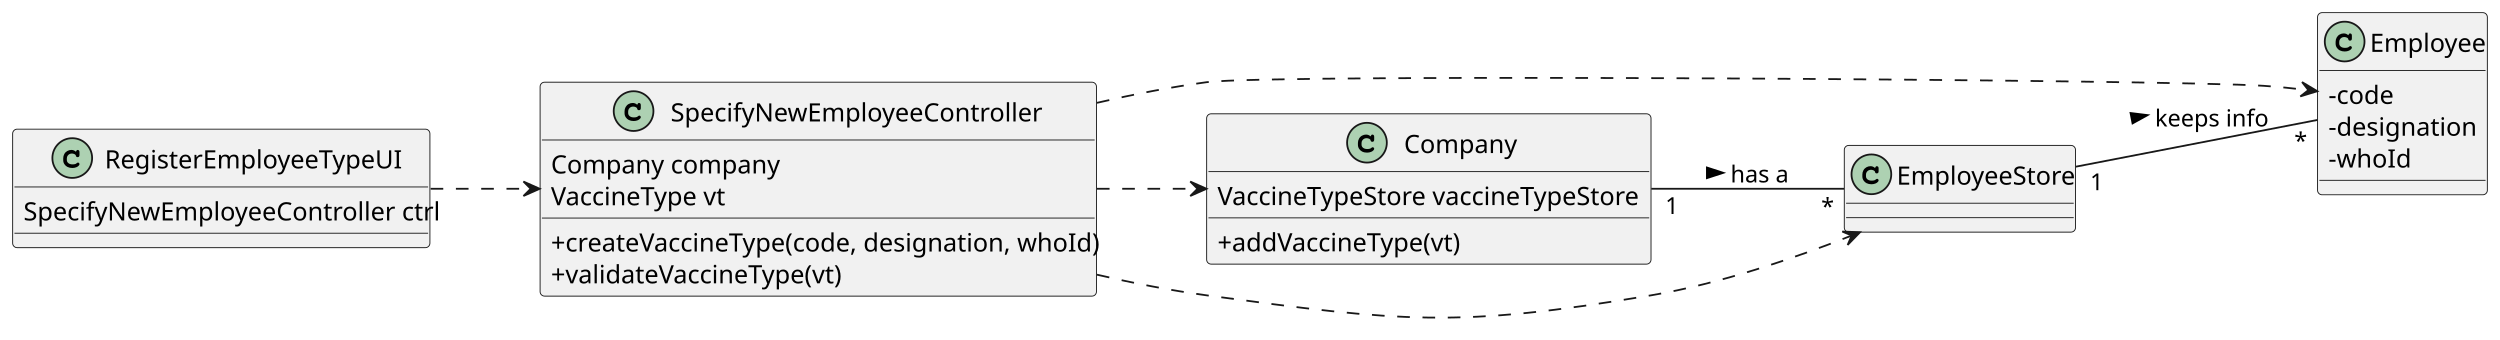
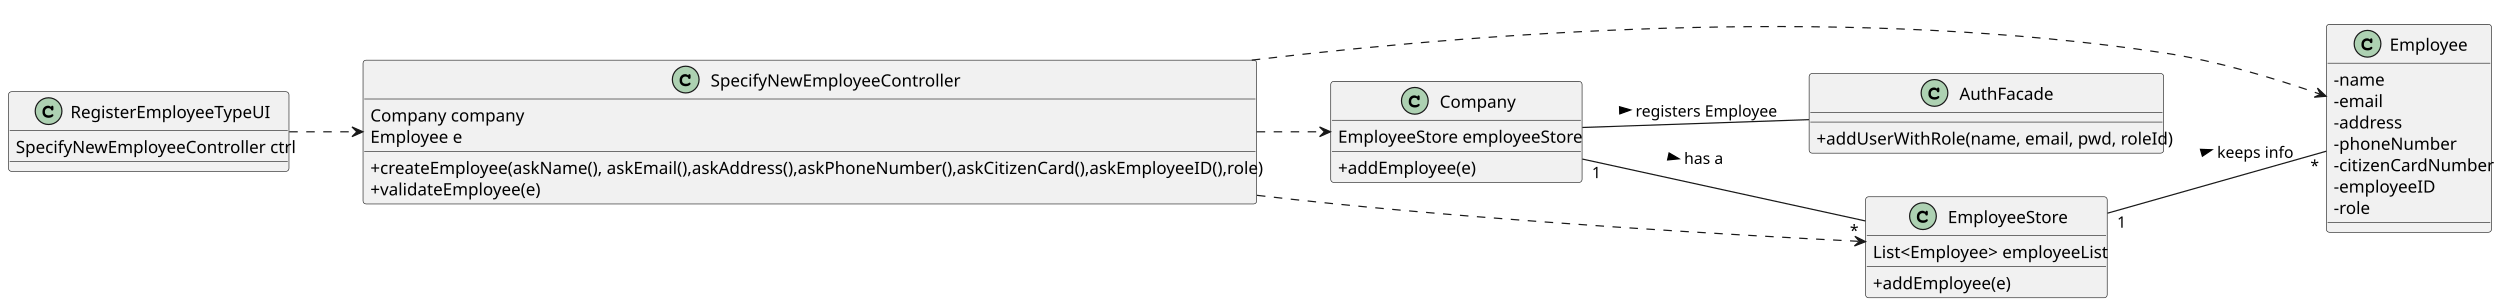
- <svg xmlns="http://www.w3.org/2000/svg" contentStyleType="text/css" height="188px" preserveAspectRatio="none" style="width:1384px;height:188px;background:#FFFFFF;" version="1.1" viewBox="0 0 1384 188" width="1384px" zoomAndPan="magnify">
+ <svg xmlns="http://www.w3.org/2000/svg" contentStyleType="text/css" height="252px" preserveAspectRatio="none" style="width:2059px;height:252px;background:#FFFFFF;" version="1.1" viewBox="0 0 2059 252" width="2059px" zoomAndPan="magnify">
  <defs />
  <g>
    <g id="elem_RegisterEmployeeTypeUI">
-       <rect codeLine="4" fill="#F1F1F1" height="65.609" id="RegisterEmployeeTypeUI" rx="2.5" ry="2.5" style="stroke:#181818;stroke-width:0.5;" width="231" x="7" y="71.5" />
-       <ellipse cx="40" cy="87.5" fill="#ADD1B2" rx="11" ry="11" style="stroke:#181818;stroke-width:1.0;" />
-       <path d="M42,84 Q42.203,83.5 42.438,83.25 Q42.672,83 42.938,83 Q43.406,83 43.703,83.281 Q44,83.562 44,84.219 L44,85.781 Q44,86.438 43.719,86.719 Q43.438,87 43,87 Q42.609,87 42.359,86.828 Q42.109,86.656 42,86.203 Q41.953,85.891 41.781,85.719 Q41.469,85.391 40.906,85.203 Q40.344,85 39.781,85 Q39.078,85 38.484,85.281 Q37.906,85.562 37.453,86.188 Q37,86.812 37,87.672 L37,88.594 Q37,89.625 37.844,90.312 Q38.688,91 40.188,91 Q41.078,91 41.703,90.797 Q42.062,90.688 42.469,90.328 Q42.734,90.125 42.875,90.062 Q43.016,90 43.188,90 Q43.516,90 43.75,90.266 Q44,90.516 44,90.875 Q44,91.219 43.656,91.625 Q43.156,92.219 42.359,92.547 Q41.312,93 40.031,93 Q38.531,93 37.328,92.406 Q36.359,91.938 35.672,90.922 Q35,89.906 35,88.703 L35,87.609 Q35,86.359 35.594,85.266 Q36.203,84.172 37.25,83.594 Q38.312,83 39.5,83 Q40.219,83 40.844,83.25 Q41.469,83.5 42,84 Z " fill="#000000" />
-       <text fill="#000000" font-family="sans-serif" font-size="14" lengthAdjust="spacing" textLength="159" x="58" y="93.228">RegisterEmployeeTypeUI</text>
-       <line style="stroke:#181818;stroke-width:0.5;" x1="8" x2="237" y1="103.5" y2="103.5" />
-       <text fill="#000000" font-family="sans-serif" font-size="14" lengthAdjust="spacing" textLength="219" x="13" y="122.033">SpecifyNewEmployeeController ctrl</text>
-       <line style="stroke:#181818;stroke-width:0.5;" x1="8" x2="237" y1="129.109" y2="129.109" />
+       <rect codeLine="4" fill="#F1F1F1" height="65.609" id="RegisterEmployeeTypeUI" rx="2.5" ry="2.5" style="stroke:#181818;stroke-width:0.5;" width="231" x="7" y="75.54" />
+       <ellipse cx="40" cy="91.54" fill="#ADD1B2" rx="11" ry="11" style="stroke:#181818;stroke-width:1.0;" />
+       <path d="M42,88.04 Q42.203,87.54 42.438,87.29 Q42.672,87.04 42.938,87.04 Q43.406,87.04 43.703,87.321 Q44,87.603 44,88.259 L44,89.821 Q44,90.478 43.719,90.759 Q43.438,91.04 43,91.04 Q42.609,91.04 42.359,90.868 Q42.109,90.696 42,90.243 Q41.953,89.931 41.781,89.759 Q41.469,89.431 40.906,89.243 Q40.344,89.04 39.781,89.04 Q39.078,89.04 38.484,89.321 Q37.906,89.603 37.453,90.228 Q37,90.853 37,91.712 L37,92.634 Q37,93.665 37.844,94.353 Q38.688,95.04 40.188,95.04 Q41.078,95.04 41.703,94.837 Q42.062,94.728 42.469,94.368 Q42.734,94.165 42.875,94.103 Q43.016,94.04 43.188,94.04 Q43.516,94.04 43.75,94.306 Q44,94.556 44,94.915 Q44,95.259 43.656,95.665 Q43.156,96.259 42.359,96.587 Q41.312,97.04 40.031,97.04 Q38.531,97.04 37.328,96.446 Q36.359,95.978 35.672,94.962 Q35,93.946 35,92.743 L35,91.649 Q35,90.399 35.594,89.306 Q36.203,88.212 37.25,87.634 Q38.312,87.04 39.5,87.04 Q40.219,87.04 40.844,87.29 Q41.469,87.54 42,88.04 Z " fill="#000000" />
+       <text fill="#000000" font-family="sans-serif" font-size="14" lengthAdjust="spacing" textLength="159" x="58" y="97.269">RegisterEmployeeTypeUI</text>
+       <line style="stroke:#181818;stroke-width:0.5;" x1="8" x2="237" y1="107.54" y2="107.54" />
+       <text fill="#000000" font-family="sans-serif" font-size="14" lengthAdjust="spacing" textLength="219" x="13" y="126.073">SpecifyNewEmployeeController ctrl</text>
+       <line style="stroke:#181818;stroke-width:0.5;" x1="8" x2="237" y1="133.149" y2="133.149" />
    </g>
    <g id="elem_SpecifyNewEmployeeController">
-       <rect codeLine="8" fill="#F1F1F1" height="118.438" id="SpecifyNewEmployeeController" rx="2.5" ry="2.5" style="stroke:#181818;stroke-width:0.5;" width="308" x="299" y="45.5" />
-       <ellipse cx="350.75" cy="61.5" fill="#ADD1B2" rx="11" ry="11" style="stroke:#181818;stroke-width:1.0;" />
-       <path d="M352.75,58 Q352.953,57.5 353.188,57.25 Q353.422,57 353.688,57 Q354.156,57 354.453,57.281 Q354.75,57.562 354.75,58.219 L354.75,59.781 Q354.75,60.438 354.469,60.719 Q354.188,61 353.75,61 Q353.359,61 353.109,60.828 Q352.859,60.656 352.75,60.203 Q352.703,59.891 352.531,59.719 Q352.219,59.391 351.656,59.203 Q351.094,59 350.531,59 Q349.828,59 349.234,59.281 Q348.656,59.562 348.203,60.188 Q347.75,60.812 347.75,61.672 L347.75,62.594 Q347.75,63.625 348.594,64.312 Q349.438,65 350.938,65 Q351.828,65 352.453,64.797 Q352.812,64.688 353.219,64.328 Q353.484,64.125 353.625,64.062 Q353.766,64 353.938,64 Q354.266,64 354.5,64.266 Q354.75,64.516 354.75,64.875 Q354.75,65.219 354.406,65.625 Q353.906,66.219 353.109,66.547 Q352.062,67 350.781,67 Q349.281,67 348.078,66.406 Q347.109,65.938 346.422,64.922 Q345.75,63.906 345.75,62.703 L345.75,61.609 Q345.75,60.359 346.344,59.266 Q346.953,58.172 348,57.594 Q349.062,57 350.25,57 Q350.969,57 351.594,57.25 Q352.219,57.5 352.75,58 Z " fill="#000000" />
-       <text fill="#000000" font-family="sans-serif" font-size="14" lengthAdjust="spacing" textLength="196" x="371.25" y="67.228">SpecifyNewEmployeeController</text>
-       <line style="stroke:#181818;stroke-width:0.5;" x1="300" x2="606" y1="77.5" y2="77.5" />
-       <text fill="#000000" font-family="sans-serif" font-size="14" lengthAdjust="spacing" textLength="121" x="305" y="96.033">Company company</text>
-       <text fill="#000000" font-family="sans-serif" font-size="14" lengthAdjust="spacing" textLength="97" x="305" y="113.643">VaccineType vt</text>
-       <line style="stroke:#181818;stroke-width:0.5;" x1="300" x2="606" y1="120.719" y2="120.719" />
-       <text fill="#000000" font-family="sans-serif" font-size="14" lengthAdjust="spacing" textLength="296" x="305" y="139.252">+createVaccineType(code, designation, whoId)</text>
-       <text fill="#000000" font-family="sans-serif" font-size="14" lengthAdjust="spacing" textLength="160" x="305" y="156.861">+validateVaccineType(vt)</text>
+       <rect codeLine="8" fill="#F1F1F1" height="118.438" id="SpecifyNewEmployeeController" rx="2.5" ry="2.5" style="stroke:#181818;stroke-width:0.5;" width="736" x="299" y="49.54" />
+       <ellipse cx="564.75" cy="65.54" fill="#ADD1B2" rx="11" ry="11" style="stroke:#181818;stroke-width:1.0;" />
+       <path d="M566.75,62.04 Q566.953,61.54 567.188,61.29 Q567.422,61.04 567.688,61.04 Q568.156,61.04 568.453,61.321 Q568.75,61.602 568.75,62.259 L568.75,63.821 Q568.75,64.478 568.469,64.759 Q568.188,65.04 567.75,65.04 Q567.359,65.04 567.109,64.868 Q566.859,64.696 566.75,64.243 Q566.703,63.931 566.531,63.759 Q566.219,63.431 565.656,63.243 Q565.094,63.04 564.531,63.04 Q563.828,63.04 563.234,63.321 Q562.656,63.602 562.203,64.228 Q561.75,64.853 561.75,65.712 L561.75,66.634 Q561.75,67.665 562.594,68.353 Q563.438,69.04 564.938,69.04 Q565.828,69.04 566.453,68.837 Q566.812,68.728 567.219,68.368 Q567.484,68.165 567.625,68.103 Q567.766,68.04 567.938,68.04 Q568.266,68.04 568.5,68.306 Q568.75,68.556 568.75,68.915 Q568.75,69.259 568.406,69.665 Q567.906,70.259 567.109,70.587 Q566.062,71.04 564.781,71.04 Q563.281,71.04 562.078,70.446 Q561.109,69.978 560.422,68.962 Q559.75,67.946 559.75,66.743 L559.75,65.649 Q559.75,64.399 560.344,63.306 Q560.953,62.212 562,61.634 Q563.062,61.04 564.25,61.04 Q564.969,61.04 565.594,61.29 Q566.219,61.54 566.75,62.04 Z " fill="#000000" />
+       <text fill="#000000" font-family="sans-serif" font-size="14" lengthAdjust="spacing" textLength="196" x="585.25" y="71.269">SpecifyNewEmployeeController</text>
+       <line style="stroke:#181818;stroke-width:0.5;" x1="300" x2="1034" y1="81.54" y2="81.54" />
+       <text fill="#000000" font-family="sans-serif" font-size="14" lengthAdjust="spacing" textLength="121" x="305" y="100.073">Company company</text>
+       <text fill="#000000" font-family="sans-serif" font-size="14" lengthAdjust="spacing" textLength="74" x="305" y="117.683">Employee e</text>
+       <line style="stroke:#181818;stroke-width:0.5;" x1="300" x2="1034" y1="124.759" y2="124.759" />
+       <text fill="#000000" font-family="sans-serif" font-size="14" lengthAdjust="spacing" textLength="724" x="305" y="143.292">+createEmployee(askName(), askEmail(),askAddress(),askPhoneNumber(),askCitizenCard(),askEmployeeID(),role)</text>
+       <text fill="#000000" font-family="sans-serif" font-size="14" lengthAdjust="spacing" textLength="137" x="305" y="160.901">+validateEmployee(e)</text>
    </g>
    <g id="elem_Employee">
-       <rect codeLine="15" fill="#F1F1F1" height="100.828" id="Employee" rx="2.5" ry="2.5" style="stroke:#181818;stroke-width:0.5;" width="94" x="1283" y="7" />
-       <ellipse cx="1298" cy="23" fill="#ADD1B2" rx="11" ry="11" style="stroke:#181818;stroke-width:1.0;" />
-       <path d="M1300,19.5 Q1300.203,19 1300.438,18.75 Q1300.672,18.5 1300.938,18.5 Q1301.406,18.5 1301.703,18.781 Q1302,19.062 1302,19.719 L1302,21.281 Q1302,21.938 1301.719,22.219 Q1301.438,22.5 1301,22.5 Q1300.609,22.5 1300.359,22.328 Q1300.109,22.156 1300,21.703 Q1299.953,21.391 1299.781,21.219 Q1299.469,20.891 1298.906,20.703 Q1298.344,20.5 1297.781,20.5 Q1297.078,20.5 1296.484,20.781 Q1295.906,21.062 1295.453,21.688 Q1295,22.312 1295,23.172 L1295,24.094 Q1295,25.125 1295.844,25.812 Q1296.688,26.5 1298.188,26.5 Q1299.078,26.5 1299.703,26.297 Q1300.062,26.188 1300.469,25.828 Q1300.734,25.625 1300.875,25.562 Q1301.016,25.5 1301.188,25.5 Q1301.516,25.5 1301.75,25.766 Q1302,26.016 1302,26.375 Q1302,26.719 1301.656,27.125 Q1301.156,27.719 1300.359,28.047 Q1299.312,28.5 1298.031,28.5 Q1296.531,28.5 1295.328,27.906 Q1294.359,27.438 1293.672,26.422 Q1293,25.406 1293,24.203 L1293,23.109 Q1293,21.859 1293.594,20.766 Q1294.203,19.672 1295.25,19.094 Q1296.312,18.5 1297.5,18.5 Q1298.219,18.5 1298.844,18.75 Q1299.469,19 1300,19.5 Z " fill="#000000" />
-       <text fill="#000000" font-family="sans-serif" font-size="14" lengthAdjust="spacing" textLength="62" x="1312" y="28.729">Employee</text>
-       <line style="stroke:#181818;stroke-width:0.5;" x1="1284" x2="1376" y1="39" y2="39" />
-       <text fill="#000000" font-family="sans-serif" font-size="14" lengthAdjust="spacing" textLength="36" x="1289" y="57.533">-code</text>
-       <text fill="#000000" font-family="sans-serif" font-size="14" lengthAdjust="spacing" textLength="78" x="1289" y="75.143">-designation</text>
-       <text fill="#000000" font-family="sans-serif" font-size="14" lengthAdjust="spacing" textLength="41" x="1289" y="92.752">-whoId</text>
-       <line style="stroke:#181818;stroke-width:0.5;" x1="1284" x2="1376" y1="99.828" y2="99.828" />
+       <rect codeLine="15" fill="#F1F1F1" height="171.266" id="Employee" rx="2.5" ry="2.5" style="stroke:#181818;stroke-width:0.5;" width="136" x="1916" y="20.04" />
+       <ellipse cx="1949.9" cy="36.04" fill="#ADD1B2" rx="11" ry="11" style="stroke:#181818;stroke-width:1.0;" />
+       <path d="M1951.9,32.54 Q1952.103,32.04 1952.338,31.79 Q1952.572,31.54 1952.838,31.54 Q1953.306,31.54 1953.603,31.821 Q1953.9,32.102 1953.9,32.759 L1953.9,34.321 Q1953.9,34.977 1953.619,35.259 Q1953.338,35.54 1952.9,35.54 Q1952.509,35.54 1952.259,35.368 Q1952.009,35.196 1951.9,34.743 Q1951.853,34.431 1951.681,34.259 Q1951.369,33.931 1950.806,33.743 Q1950.244,33.54 1949.681,33.54 Q1948.978,33.54 1948.384,33.821 Q1947.806,34.102 1947.353,34.727 Q1946.9,35.352 1946.9,36.212 L1946.9,37.134 Q1946.9,38.165 1947.744,38.852 Q1948.588,39.54 1950.088,39.54 Q1950.978,39.54 1951.603,39.337 Q1951.963,39.227 1952.369,38.868 Q1952.634,38.665 1952.775,38.602 Q1952.916,38.54 1953.088,38.54 Q1953.416,38.54 1953.65,38.806 Q1953.9,39.056 1953.9,39.415 Q1953.9,39.759 1953.556,40.165 Q1953.056,40.759 1952.259,41.087 Q1951.213,41.54 1949.931,41.54 Q1948.431,41.54 1947.228,40.946 Q1946.259,40.477 1945.572,39.462 Q1944.9,38.446 1944.9,37.243 L1944.9,36.149 Q1944.9,34.899 1945.494,33.806 Q1946.103,32.712 1947.15,32.134 Q1948.213,31.54 1949.4,31.54 Q1950.119,31.54 1950.744,31.79 Q1951.369,32.04 1951.9,32.54 Z " fill="#000000" />
+       <text fill="#000000" font-family="sans-serif" font-size="14" lengthAdjust="spacing" textLength="62" x="1968.1" y="41.769">Employee</text>
+       <line style="stroke:#181818;stroke-width:0.5;" x1="1917" x2="2051" y1="52.04" y2="52.04" />
+       <text fill="#000000" font-family="sans-serif" font-size="14" lengthAdjust="spacing" textLength="40" x="1922" y="70.573">-name</text>
+       <text fill="#000000" font-family="sans-serif" font-size="14" lengthAdjust="spacing" textLength="38" x="1922" y="88.183">-email</text>
+       <text fill="#000000" font-family="sans-serif" font-size="14" lengthAdjust="spacing" textLength="56" x="1922" y="105.792">-address</text>
+       <text fill="#000000" font-family="sans-serif" font-size="14" lengthAdjust="spacing" textLength="94" x="1922" y="123.401">-phoneNumber</text>
+       <text fill="#000000" font-family="sans-serif" font-size="14" lengthAdjust="spacing" textLength="124" x="1922" y="141.011">-citizenCardNumber</text>
+       <text fill="#000000" font-family="sans-serif" font-size="14" lengthAdjust="spacing" textLength="79" x="1922" y="158.62">-employeeID</text>
+       <text fill="#000000" font-family="sans-serif" font-size="14" lengthAdjust="spacing" textLength="29" x="1922" y="176.23">-role</text>
+       <line style="stroke:#181818;stroke-width:0.5;" x1="1917" x2="2051" y1="183.306" y2="183.306" />
    </g>
    <g id="elem_Company">
-       <rect codeLine="21" fill="#F1F1F1" height="83.219" id="Company" rx="2.5" ry="2.5" style="stroke:#181818;stroke-width:0.5;" width="246" x="668" y="63" />
-       <ellipse cx="756.75" cy="79" fill="#ADD1B2" rx="11" ry="11" style="stroke:#181818;stroke-width:1.0;" />
-       <path d="M758.75,75.5 Q758.953,75 759.188,74.75 Q759.422,74.5 759.688,74.5 Q760.156,74.5 760.453,74.781 Q760.75,75.062 760.75,75.719 L760.75,77.281 Q760.75,77.938 760.469,78.219 Q760.188,78.5 759.75,78.5 Q759.359,78.5 759.109,78.328 Q758.859,78.156 758.75,77.703 Q758.703,77.391 758.531,77.219 Q758.219,76.891 757.656,76.703 Q757.094,76.5 756.531,76.5 Q755.828,76.5 755.234,76.781 Q754.656,77.062 754.203,77.688 Q753.75,78.312 753.75,79.172 L753.75,80.094 Q753.75,81.125 754.594,81.812 Q755.438,82.5 756.938,82.5 Q757.828,82.5 758.453,82.297 Q758.812,82.188 759.219,81.828 Q759.484,81.625 759.625,81.562 Q759.766,81.5 759.938,81.5 Q760.266,81.5 760.5,81.766 Q760.75,82.016 760.75,82.375 Q760.75,82.719 760.406,83.125 Q759.906,83.719 759.109,84.047 Q758.062,84.5 756.781,84.5 Q755.281,84.5 754.078,83.906 Q753.109,83.438 752.422,82.422 Q751.75,81.406 751.75,80.203 L751.75,79.109 Q751.75,77.859 752.344,76.766 Q752.953,75.672 754,75.094 Q755.062,74.5 756.25,74.5 Q756.969,74.5 757.594,74.75 Q758.219,75 758.75,75.5 Z " fill="#000000" />
-       <text fill="#000000" font-family="sans-serif" font-size="14" lengthAdjust="spacing" textLength="60" x="777.25" y="84.728">Company</text>
-       <line style="stroke:#181818;stroke-width:0.5;" x1="669" x2="913" y1="95" y2="95" />
-       <text fill="#000000" font-family="sans-serif" font-size="14" lengthAdjust="spacing" textLength="234" x="674" y="113.533">VaccineTypeStore vaccineTypeStore</text>
-       <line style="stroke:#181818;stroke-width:0.5;" x1="669" x2="913" y1="120.609" y2="120.609" />
-       <text fill="#000000" font-family="sans-serif" font-size="14" lengthAdjust="spacing" textLength="135" x="674" y="139.143">+addVaccineType(vt)</text>
+       <rect codeLine="25" fill="#F1F1F1" height="83.219" id="Company" rx="2.5" ry="2.5" style="stroke:#181818;stroke-width:0.5;" width="207" x="1096" y="67.04" />
+       <ellipse cx="1165.25" cy="83.04" fill="#ADD1B2" rx="11" ry="11" style="stroke:#181818;stroke-width:1.0;" />
+       <path d="M1167.25,79.54 Q1167.453,79.04 1167.688,78.79 Q1167.922,78.54 1168.188,78.54 Q1168.656,78.54 1168.953,78.821 Q1169.25,79.103 1169.25,79.759 L1169.25,81.321 Q1169.25,81.978 1168.969,82.259 Q1168.688,82.54 1168.25,82.54 Q1167.859,82.54 1167.609,82.368 Q1167.359,82.196 1167.25,81.743 Q1167.203,81.431 1167.031,81.259 Q1166.719,80.931 1166.156,80.743 Q1165.594,80.54 1165.031,80.54 Q1164.328,80.54 1163.734,80.821 Q1163.156,81.103 1162.703,81.728 Q1162.25,82.353 1162.25,83.212 L1162.25,84.134 Q1162.25,85.165 1163.094,85.853 Q1163.938,86.54 1165.438,86.54 Q1166.328,86.54 1166.953,86.337 Q1167.312,86.228 1167.719,85.868 Q1167.984,85.665 1168.125,85.603 Q1168.266,85.54 1168.438,85.54 Q1168.766,85.54 1169,85.806 Q1169.25,86.056 1169.25,86.415 Q1169.25,86.759 1168.906,87.165 Q1168.406,87.759 1167.609,88.087 Q1166.562,88.54 1165.281,88.54 Q1163.781,88.54 1162.578,87.946 Q1161.609,87.478 1160.922,86.462 Q1160.25,85.446 1160.25,84.243 L1160.25,83.149 Q1160.25,81.899 1160.844,80.806 Q1161.453,79.712 1162.5,79.134 Q1163.562,78.54 1164.75,78.54 Q1165.469,78.54 1166.094,78.79 Q1166.719,79.04 1167.25,79.54 Z " fill="#000000" />
+       <text fill="#000000" font-family="sans-serif" font-size="14" lengthAdjust="spacing" textLength="60" x="1185.75" y="88.769">Company</text>
+       <line style="stroke:#181818;stroke-width:0.5;" x1="1097" x2="1302" y1="99.04" y2="99.04" />
+       <text fill="#000000" font-family="sans-serif" font-size="14" lengthAdjust="spacing" textLength="195" x="1102" y="117.573">EmployeeStore employeeStore</text>
+       <line style="stroke:#181818;stroke-width:0.5;" x1="1097" x2="1302" y1="124.649" y2="124.649" />
+       <text fill="#000000" font-family="sans-serif" font-size="14" lengthAdjust="spacing" textLength="112" x="1102" y="143.183">+addEmployee(e)</text>
    </g>
    <g id="elem_EmployeeStore">
-       <rect codeLine="26" fill="#F1F1F1" height="48" id="EmployeeStore" rx="2.5" ry="2.5" style="stroke:#181818;stroke-width:0.5;" width="128" x="1021" y="80.5" />
-       <ellipse cx="1036" cy="96.5" fill="#ADD1B2" rx="11" ry="11" style="stroke:#181818;stroke-width:1.0;" />
-       <path d="M1038,93 Q1038.203,92.5 1038.438,92.25 Q1038.672,92 1038.938,92 Q1039.406,92 1039.703,92.281 Q1040,92.562 1040,93.219 L1040,94.781 Q1040,95.438 1039.719,95.719 Q1039.438,96 1039,96 Q1038.609,96 1038.359,95.828 Q1038.109,95.656 1038,95.203 Q1037.953,94.891 1037.781,94.719 Q1037.469,94.391 1036.906,94.203 Q1036.344,94 1035.781,94 Q1035.078,94 1034.484,94.281 Q1033.906,94.562 1033.453,95.188 Q1033,95.812 1033,96.672 L1033,97.594 Q1033,98.625 1033.844,99.312 Q1034.688,100 1036.188,100 Q1037.078,100 1037.703,99.797 Q1038.062,99.688 1038.469,99.328 Q1038.734,99.125 1038.875,99.062 Q1039.016,99 1039.188,99 Q1039.516,99 1039.75,99.266 Q1040,99.516 1040,99.875 Q1040,100.219 1039.656,100.625 Q1039.156,101.219 1038.359,101.547 Q1037.312,102 1036.031,102 Q1034.531,102 1033.328,101.406 Q1032.359,100.938 1031.672,99.922 Q1031,98.906 1031,97.703 L1031,96.609 Q1031,95.359 1031.594,94.266 Q1032.203,93.172 1033.25,92.594 Q1034.312,92 1035.5,92 Q1036.219,92 1036.844,92.25 Q1037.469,92.5 1038,93 Z " fill="#000000" />
-       <text fill="#000000" font-family="sans-serif" font-size="14" lengthAdjust="spacing" textLength="96" x="1050" y="102.228">EmployeeStore</text>
-       <line style="stroke:#181818;stroke-width:0.5;" x1="1022" x2="1148" y1="112.5" y2="112.5" />
-       <line style="stroke:#181818;stroke-width:0.5;" x1="1022" x2="1148" y1="120.5" y2="120.5" />
+       <rect codeLine="30" fill="#F1F1F1" height="83.219" id="EmployeeStore" rx="2.5" ry="2.5" style="stroke:#181818;stroke-width:0.5;" width="199" x="1536.5" y="162.04" />
+       <ellipse cx="1583.75" cy="178.04" fill="#ADD1B2" rx="11" ry="11" style="stroke:#181818;stroke-width:1.0;" />
+       <path d="M1585.75,174.54 Q1585.953,174.04 1586.188,173.79 Q1586.422,173.54 1586.688,173.54 Q1587.156,173.54 1587.453,173.821 Q1587.75,174.102 1587.75,174.759 L1587.75,176.321 Q1587.75,176.977 1587.469,177.259 Q1587.188,177.54 1586.75,177.54 Q1586.359,177.54 1586.109,177.368 Q1585.859,177.196 1585.75,176.743 Q1585.703,176.431 1585.531,176.259 Q1585.219,175.931 1584.656,175.743 Q1584.094,175.54 1583.531,175.54 Q1582.828,175.54 1582.234,175.821 Q1581.656,176.102 1581.203,176.727 Q1580.75,177.352 1580.75,178.212 L1580.75,179.134 Q1580.75,180.165 1581.594,180.852 Q1582.438,181.54 1583.938,181.54 Q1584.828,181.54 1585.453,181.337 Q1585.812,181.227 1586.219,180.868 Q1586.484,180.665 1586.625,180.602 Q1586.766,180.54 1586.938,180.54 Q1587.266,180.54 1587.5,180.806 Q1587.75,181.056 1587.75,181.415 Q1587.75,181.759 1587.406,182.165 Q1586.906,182.759 1586.109,183.087 Q1585.062,183.54 1583.781,183.54 Q1582.281,183.54 1581.078,182.946 Q1580.109,182.477 1579.422,181.462 Q1578.75,180.446 1578.75,179.243 L1578.75,178.149 Q1578.75,176.899 1579.344,175.806 Q1579.953,174.712 1581,174.134 Q1582.062,173.54 1583.25,173.54 Q1583.969,173.54 1584.594,173.79 Q1585.219,174.04 1585.75,174.54 Z " fill="#000000" />
+       <text fill="#000000" font-family="sans-serif" font-size="14" lengthAdjust="spacing" textLength="96" x="1604.25" y="183.768">EmployeeStore</text>
+       <line style="stroke:#181818;stroke-width:0.5;" x1="1537.5" x2="1734.5" y1="194.04" y2="194.04" />
+       <text fill="#000000" font-family="sans-serif" font-size="14" lengthAdjust="spacing" textLength="187" x="1542.5" y="212.573">List&lt;Employee&gt; employeeList</text>
+       <line style="stroke:#181818;stroke-width:0.5;" x1="1537.5" x2="1734.5" y1="219.649" y2="219.649" />
+       <text fill="#000000" font-family="sans-serif" font-size="14" lengthAdjust="spacing" textLength="112" x="1542.5" y="238.183">+addEmployee(e)</text>
+     </g>
+     <g id="elem_AuthFacade">
+       <rect codeLine="35" fill="#F1F1F1" height="65.609" id="AuthFacade" rx="2.5" ry="2.5" style="stroke:#181818;stroke-width:0.5;" width="292" x="1490" y="60.54" />
+       <ellipse cx="1593.25" cy="76.54" fill="#ADD1B2" rx="11" ry="11" style="stroke:#181818;stroke-width:1.0;" />
+       <path d="M1595.25,73.04 Q1595.453,72.54 1595.688,72.29 Q1595.922,72.04 1596.188,72.04 Q1596.656,72.04 1596.953,72.321 Q1597.25,72.603 1597.25,73.259 L1597.25,74.821 Q1597.25,75.478 1596.969,75.759 Q1596.688,76.04 1596.25,76.04 Q1595.859,76.04 1595.609,75.868 Q1595.359,75.696 1595.25,75.243 Q1595.203,74.931 1595.031,74.759 Q1594.719,74.431 1594.156,74.243 Q1593.594,74.04 1593.031,74.04 Q1592.328,74.04 1591.734,74.321 Q1591.156,74.603 1590.703,75.228 Q1590.25,75.853 1590.25,76.712 L1590.25,77.634 Q1590.25,78.665 1591.094,79.353 Q1591.938,80.04 1593.438,80.04 Q1594.328,80.04 1594.953,79.837 Q1595.312,79.728 1595.719,79.368 Q1595.984,79.165 1596.125,79.103 Q1596.266,79.04 1596.438,79.04 Q1596.766,79.04 1597,79.306 Q1597.25,79.556 1597.25,79.915 Q1597.25,80.259 1596.906,80.665 Q1596.406,81.259 1595.609,81.587 Q1594.562,82.04 1593.281,82.04 Q1591.781,82.04 1590.578,81.446 Q1589.609,80.978 1588.922,79.962 Q1588.25,78.946 1588.25,77.743 L1588.25,76.649 Q1588.25,75.399 1588.844,74.306 Q1589.453,73.212 1590.5,72.634 Q1591.562,72.04 1592.75,72.04 Q1593.469,72.04 1594.094,72.29 Q1594.719,72.54 1595.25,73.04 Z " fill="#000000" />
+       <text fill="#000000" font-family="sans-serif" font-size="14" lengthAdjust="spacing" textLength="77" x="1613.75" y="82.269">AuthFacade</text>
+       <line style="stroke:#181818;stroke-width:0.5;" x1="1491" x2="1781" y1="92.54" y2="92.54" />
+       <line style="stroke:#181818;stroke-width:0.5;" x1="1491" x2="1781" y1="100.54" y2="100.54" />
+       <text fill="#000000" font-family="sans-serif" font-size="14" lengthAdjust="spacing" textLength="280" x="1496" y="119.073">+addUserWithRole(name, email, pwd, roleId)</text>
    </g>
    <g id="link_RegisterEmployeeTypeUI_SpecifyNewEmployeeController">
-       <path codeLine="28" d="M238.39,104.5 C256.24,104.5 274.93,104.5 293.53,104.5 " fill="none" id="RegisterEmployeeTypeUI-to-SpecifyNewEmployeeController" style="stroke:#181818;stroke-width:1.0;stroke-dasharray:7.0,7.0;" />
-       <polygon fill="#181818" points="298.78,104.5,289.78,100.5,293.78,104.5,289.78,108.5,298.78,104.5" style="stroke:#181818;stroke-width:1.0;" />
+       <path codeLine="39" d="M238.22,108.54 C255.49,108.54 274.04,108.54 293.4,108.54 " fill="none" id="RegisterEmployeeTypeUI-to-SpecifyNewEmployeeController" style="stroke:#181818;stroke-width:1.0;stroke-dasharray:7.0,7.0;" />
+       <polygon fill="#181818" points="298.88,108.54,289.88,104.54,293.88,108.54,289.88,112.54,298.88,108.54" style="stroke:#181818;stroke-width:1.0;" />
    </g>
    <g id="link_Company_EmployeeStore">
-       <path codeLine="29" d="M914.14,104.5 C950.87,104.5 989.66,104.5 1020.89,104.5 " fill="none" id="Company-EmployeeStore" style="stroke:#181818;stroke-width:1.0;" />
-       <polygon fill="#000000" points="954,95.676,944.955,92.737,944.955,98.615,954,95.676" style="stroke:#000000;stroke-width:1.0;" />
-       <text fill="#000000" font-family="sans-serif" font-size="13" lengthAdjust="spacing" textLength="32" x="958" y="100.995">has a</text>
-       <text fill="#000000" font-family="sans-serif" font-size="13" lengthAdjust="spacing" textLength="7" x="921.857" y="118.487">1</text>
-       <text fill="#000000" font-family="sans-serif" font-size="13" lengthAdjust="spacing" textLength="5" x="1008.188" y="118.94">*</text>
+       <path codeLine="40" d="M1303.2,130.99 C1373.7,146.41 1466.76,166.76 1536.38,181.98 " fill="none" id="Company-EmployeeStore" style="stroke:#181818;stroke-width:1.0;" />
+       <polygon fill="#000000" points="1382.885,130.784,1374.676,125.981,1373.42,131.723,1382.885,130.784" style="stroke:#000000;stroke-width:1.0;" />
+       <text fill="#000000" font-family="sans-serif" font-size="13" lengthAdjust="spacing" textLength="32" x="1387" y="135.035">has a</text>
+       <text fill="#000000" font-family="sans-serif" font-size="13" lengthAdjust="spacing" textLength="7" x="1311.072" y="146.726">1</text>
+       <text fill="#000000" font-family="sans-serif" font-size="13" lengthAdjust="spacing" textLength="5" x="1523.561" y="194.442">*</text>
    </g>
    <g id="link_EmployeeStore_Employee">
-       <path codeLine="30" d="M1149.21,92.27 C1191.12,84.16 1245.15,73.71 1282.99,66.39 " fill="none" id="EmployeeStore-Employee" style="stroke:#181818;stroke-width:1.0;" />
-       <polygon fill="#000000" points="1188.909,63.726,1179.47,62.559,1180.587,68.329,1188.909,63.726" style="stroke:#000000;stroke-width:1.0;" />
-       <text fill="#000000" font-family="sans-serif" font-size="13" lengthAdjust="spacing" textLength="59" x="1193" y="69.995">keeps info</text>
-       <text fill="#000000" font-family="sans-serif" font-size="13" lengthAdjust="spacing" textLength="7" x="1157.039" y="105.296">1</text>
-       <text fill="#000000" font-family="sans-serif" font-size="13" lengthAdjust="spacing" textLength="5" x="1270.099" y="82.619">*</text>
+       <path codeLine="41" d="M1735.69,175.59 C1793.41,159.24 1864.77,139.03 1915.97,124.52 " fill="none" id="EmployeeStore-Employee" style="stroke:#181818;stroke-width:1.0;" />
+       <polygon fill="#000000" points="1821.811,123.353,1812.307,122.991,1813.909,128.646,1821.811,123.353" style="stroke:#000000;stroke-width:1.0;" />
+       <text fill="#000000" font-family="sans-serif" font-size="13" lengthAdjust="spacing" textLength="59" x="1826" y="130.035">keeps info</text>
+       <text fill="#000000" font-family="sans-serif" font-size="13" lengthAdjust="spacing" textLength="7" x="1743.591" y="187.563">1</text>
+       <text fill="#000000" font-family="sans-serif" font-size="13" lengthAdjust="spacing" textLength="5" x="1902.815" y="141.14">*</text>
    </g>
    <g id="link_SpecifyNewEmployeeController_Company">
-       <path codeLine="31" d="M607.25,104.5 C625.84,104.5 644.67,104.5 662.83,104.5 " fill="none" id="SpecifyNewEmployeeController-to-Company" style="stroke:#181818;stroke-width:1.0;stroke-dasharray:7.0,7.0;" />
-       <polygon fill="#181818" points="667.93,104.5,658.93,100.5,662.93,104.5,658.93,108.5,667.93,104.5" style="stroke:#181818;stroke-width:1.0;" />
+       <path codeLine="42" d="M1035,108.54 C1054.54,108.54 1073.2,108.54 1090.48,108.54 " fill="none" id="SpecifyNewEmployeeController-to-Company" style="stroke:#181818;stroke-width:1.0;stroke-dasharray:7.0,7.0;" />
+       <polygon fill="#181818" points="1095.79,108.54,1086.79,104.54,1090.79,108.54,1086.79,112.54,1095.79,108.54" style="stroke:#181818;stroke-width:1.0;" />
    </g>
    <g id="link_SpecifyNewEmployeeController_EmployeeStore">
-       <path codeLine="32" d="M607.27,152.06 C627.52,156.78 648.14,160.81 668,163.5 C776.35,178.16 806.19,181.67 914,163.5 C952.02,157.09 992.9,143.14 1025.04,130.42 " fill="none" id="SpecifyNewEmployeeController-to-EmployeeStore" style="stroke:#181818;stroke-width:1.0;stroke-dasharray:7.0,7.0;" />
-       <polygon fill="#181818" points="1029.72,128.55,1019.878,128.179,1025.078,130.407,1022.849,135.606,1029.72,128.55" style="stroke:#181818;stroke-width:1.0;" />
+       <path codeLine="43" d="M1035.22,160.87 C1055.77,163.26 1076.13,165.51 1096,167.54 C1247.08,182.98 1422.69,193.29 1531.35,198.78 " fill="none" id="SpecifyNewEmployeeController-to-EmployeeStore" style="stroke:#181818;stroke-width:1.0;stroke-dasharray:7.0,7.0;" />
+       <polygon fill="#181818" points="1536.47,199.04,1527.675,194.608,1531.476,198.797,1527.286,202.599,1536.47,199.04" style="stroke:#181818;stroke-width:1.0;" />
    </g>
    <g id="link_SpecifyNewEmployeeController_Employee">
-       <path codeLine="33" d="M607.27,56.93 C627.52,52.21 648.14,48.18 668,45.5 C703.76,40.66 1203.97,44.14 1253,47.5 C1261.03,48.05 1269.5,48.89 1277.76,49.87 " fill="none" id="SpecifyNewEmployeeController-to-Employee" style="stroke:#181818;stroke-width:1.0;stroke-dasharray:7.0,7.0;" />
-       <polygon fill="#181818" points="1282.87,50.49,1274.416,45.438,1277.906,49.889,1273.455,53.38,1282.87,50.49" style="stroke:#181818;stroke-width:1.0;" />
+       <path codeLine="44" d="M1030.96,49.52 C1249.58,23.35 1532.96,6 1782,43.54 C1825.72,50.13 1873.04,64.35 1910.78,77.51 " fill="none" id="SpecifyNewEmployeeController-to-Employee" style="stroke:#181818;stroke-width:1.0;stroke-dasharray:7.0,7.0;" />
+       <polygon fill="#181818" points="1915.8,79.28,1908.636,72.522,1911.083,77.622,1905.983,80.069,1915.8,79.28" style="stroke:#181818;stroke-width:1.0;" />
+     </g>
+     <g id="link_Company_AuthFacade">
+       <path codeLine="45" d="M1303.2,104.99 C1358.9,103.07 1428.68,100.66 1489.85,98.55 " fill="none" id="Company-AuthFacade" style="stroke:#181818;stroke-width:1.0;" />
+       <polygon fill="#000000" points="1342.997,90.543,1333.856,87.918,1334.059,93.792,1342.997,90.543" style="stroke:#000000;stroke-width:1.0;" />
+       <text fill="#000000" font-family="sans-serif" font-size="13" lengthAdjust="spacing" textLength="112" x="1347" y="96.035">registers Employee</text>
    </g>
  </g>
</svg>
